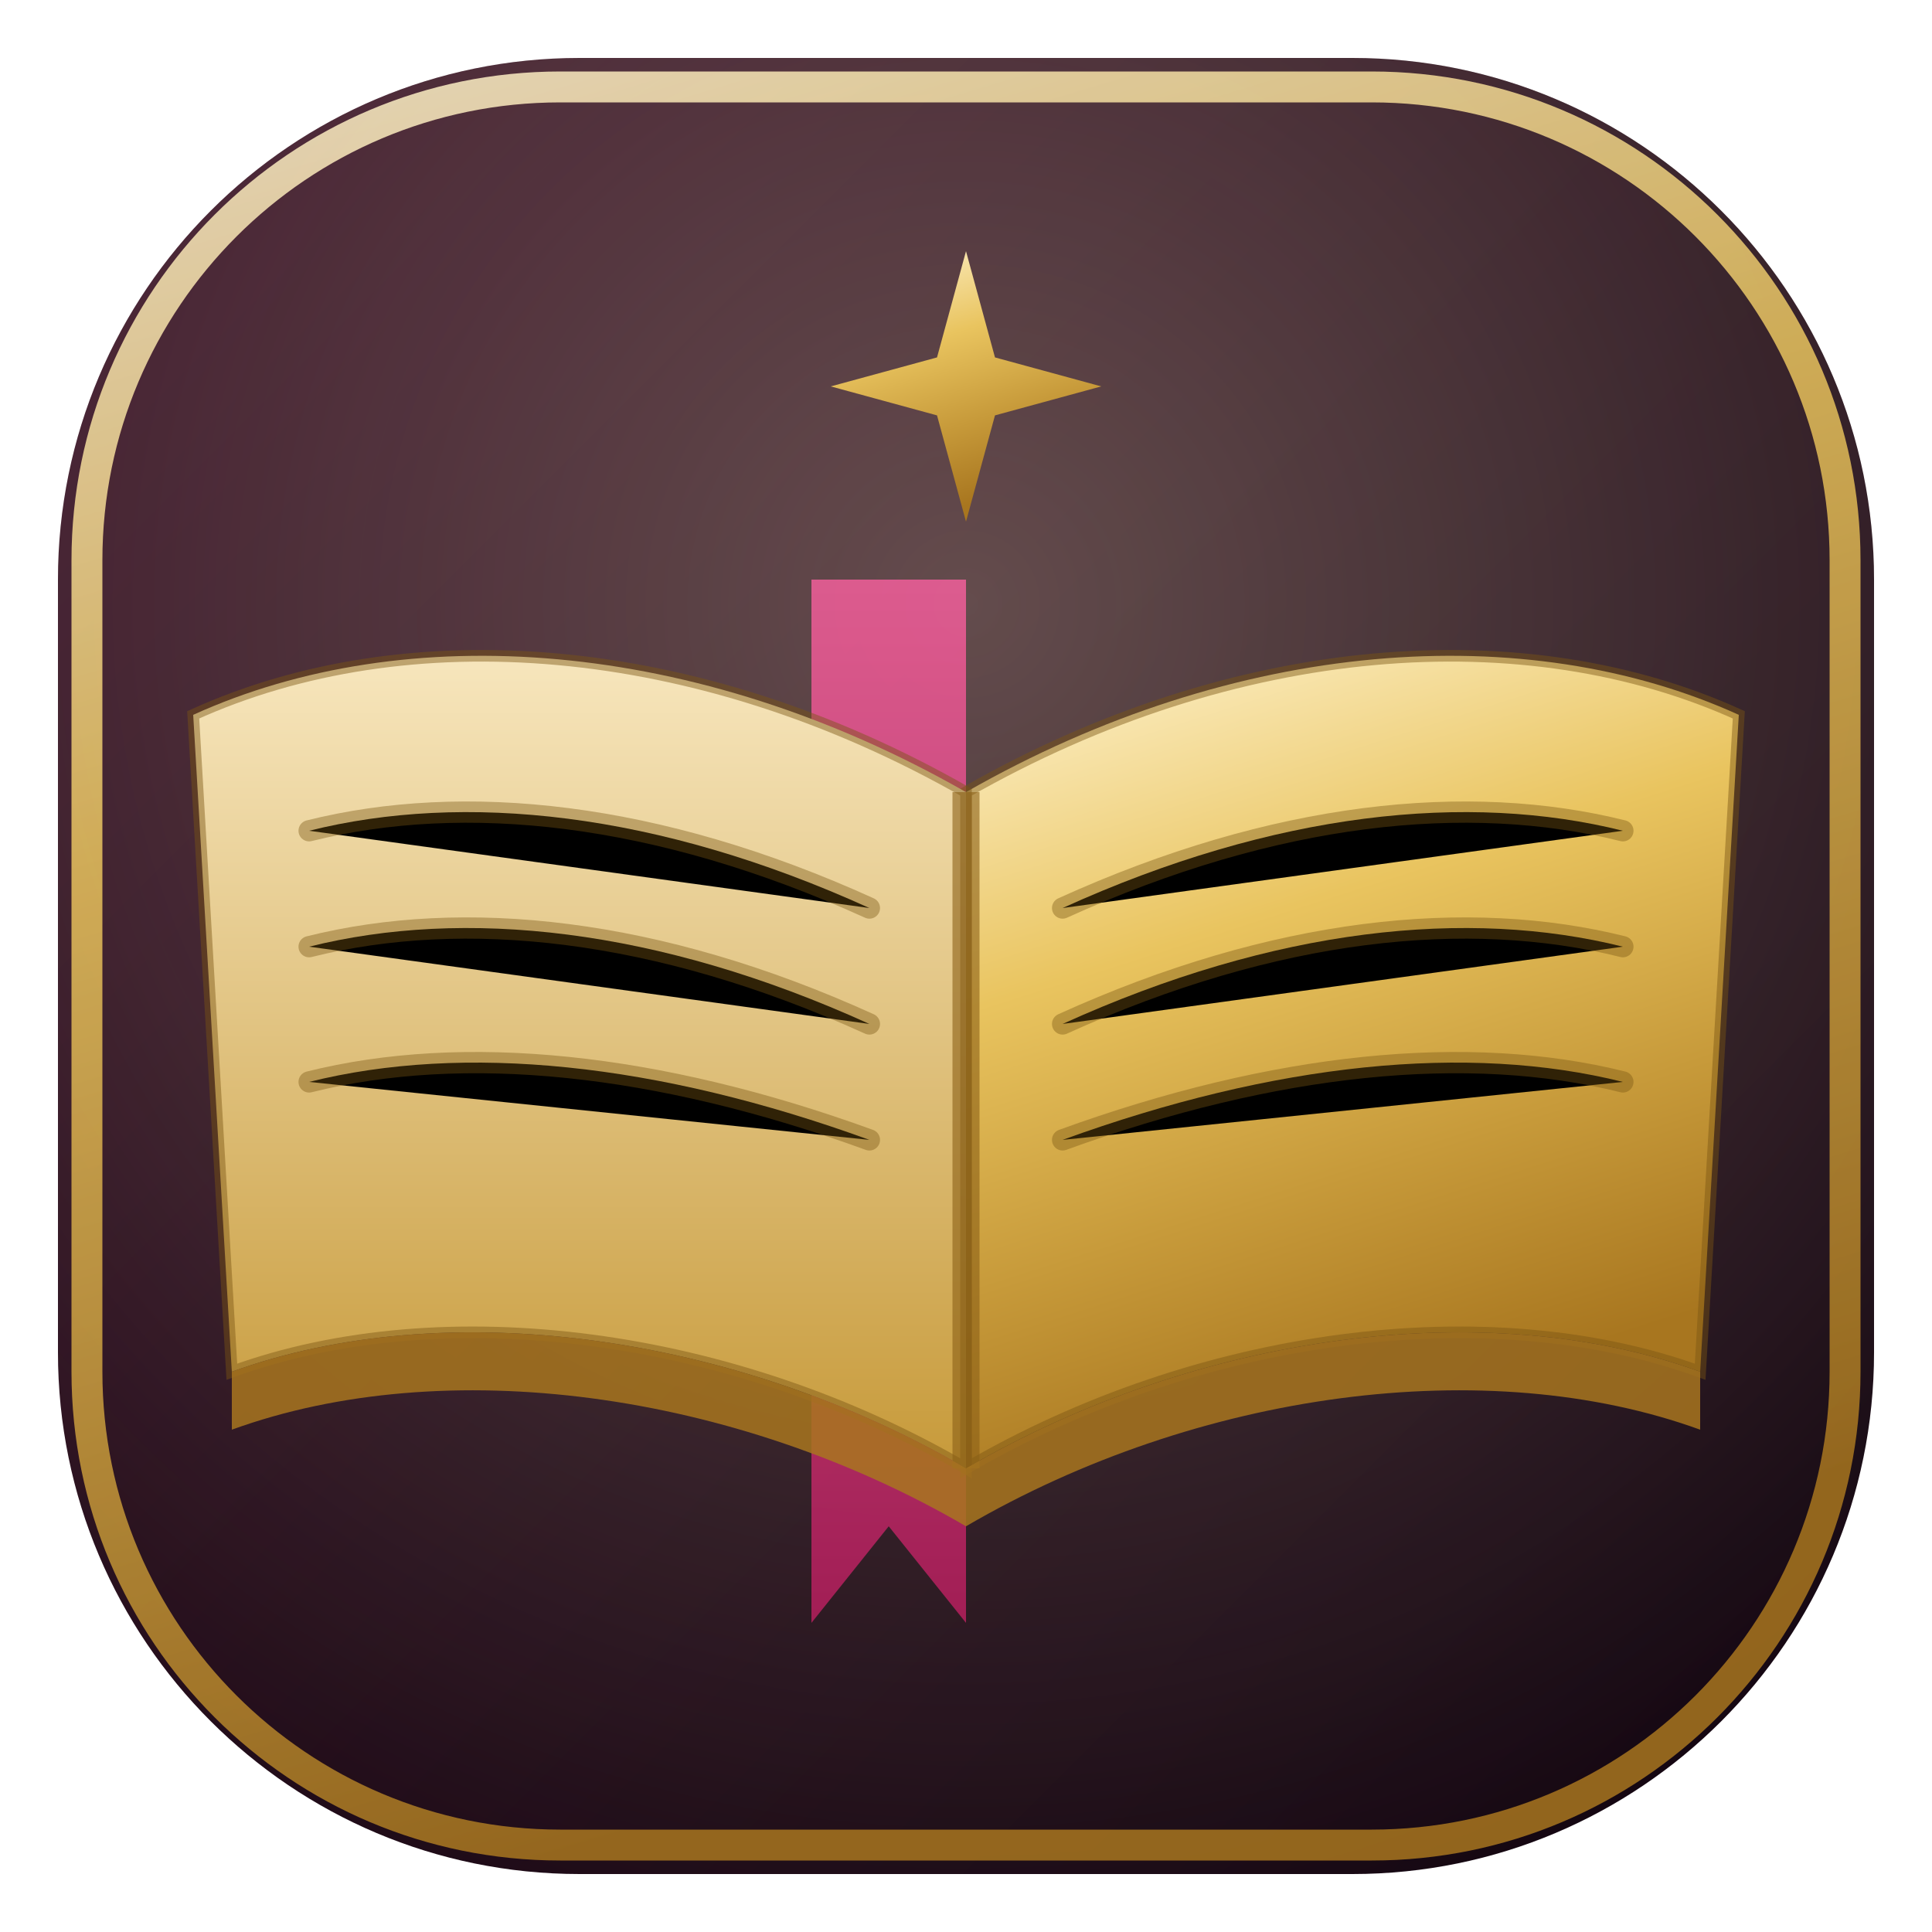
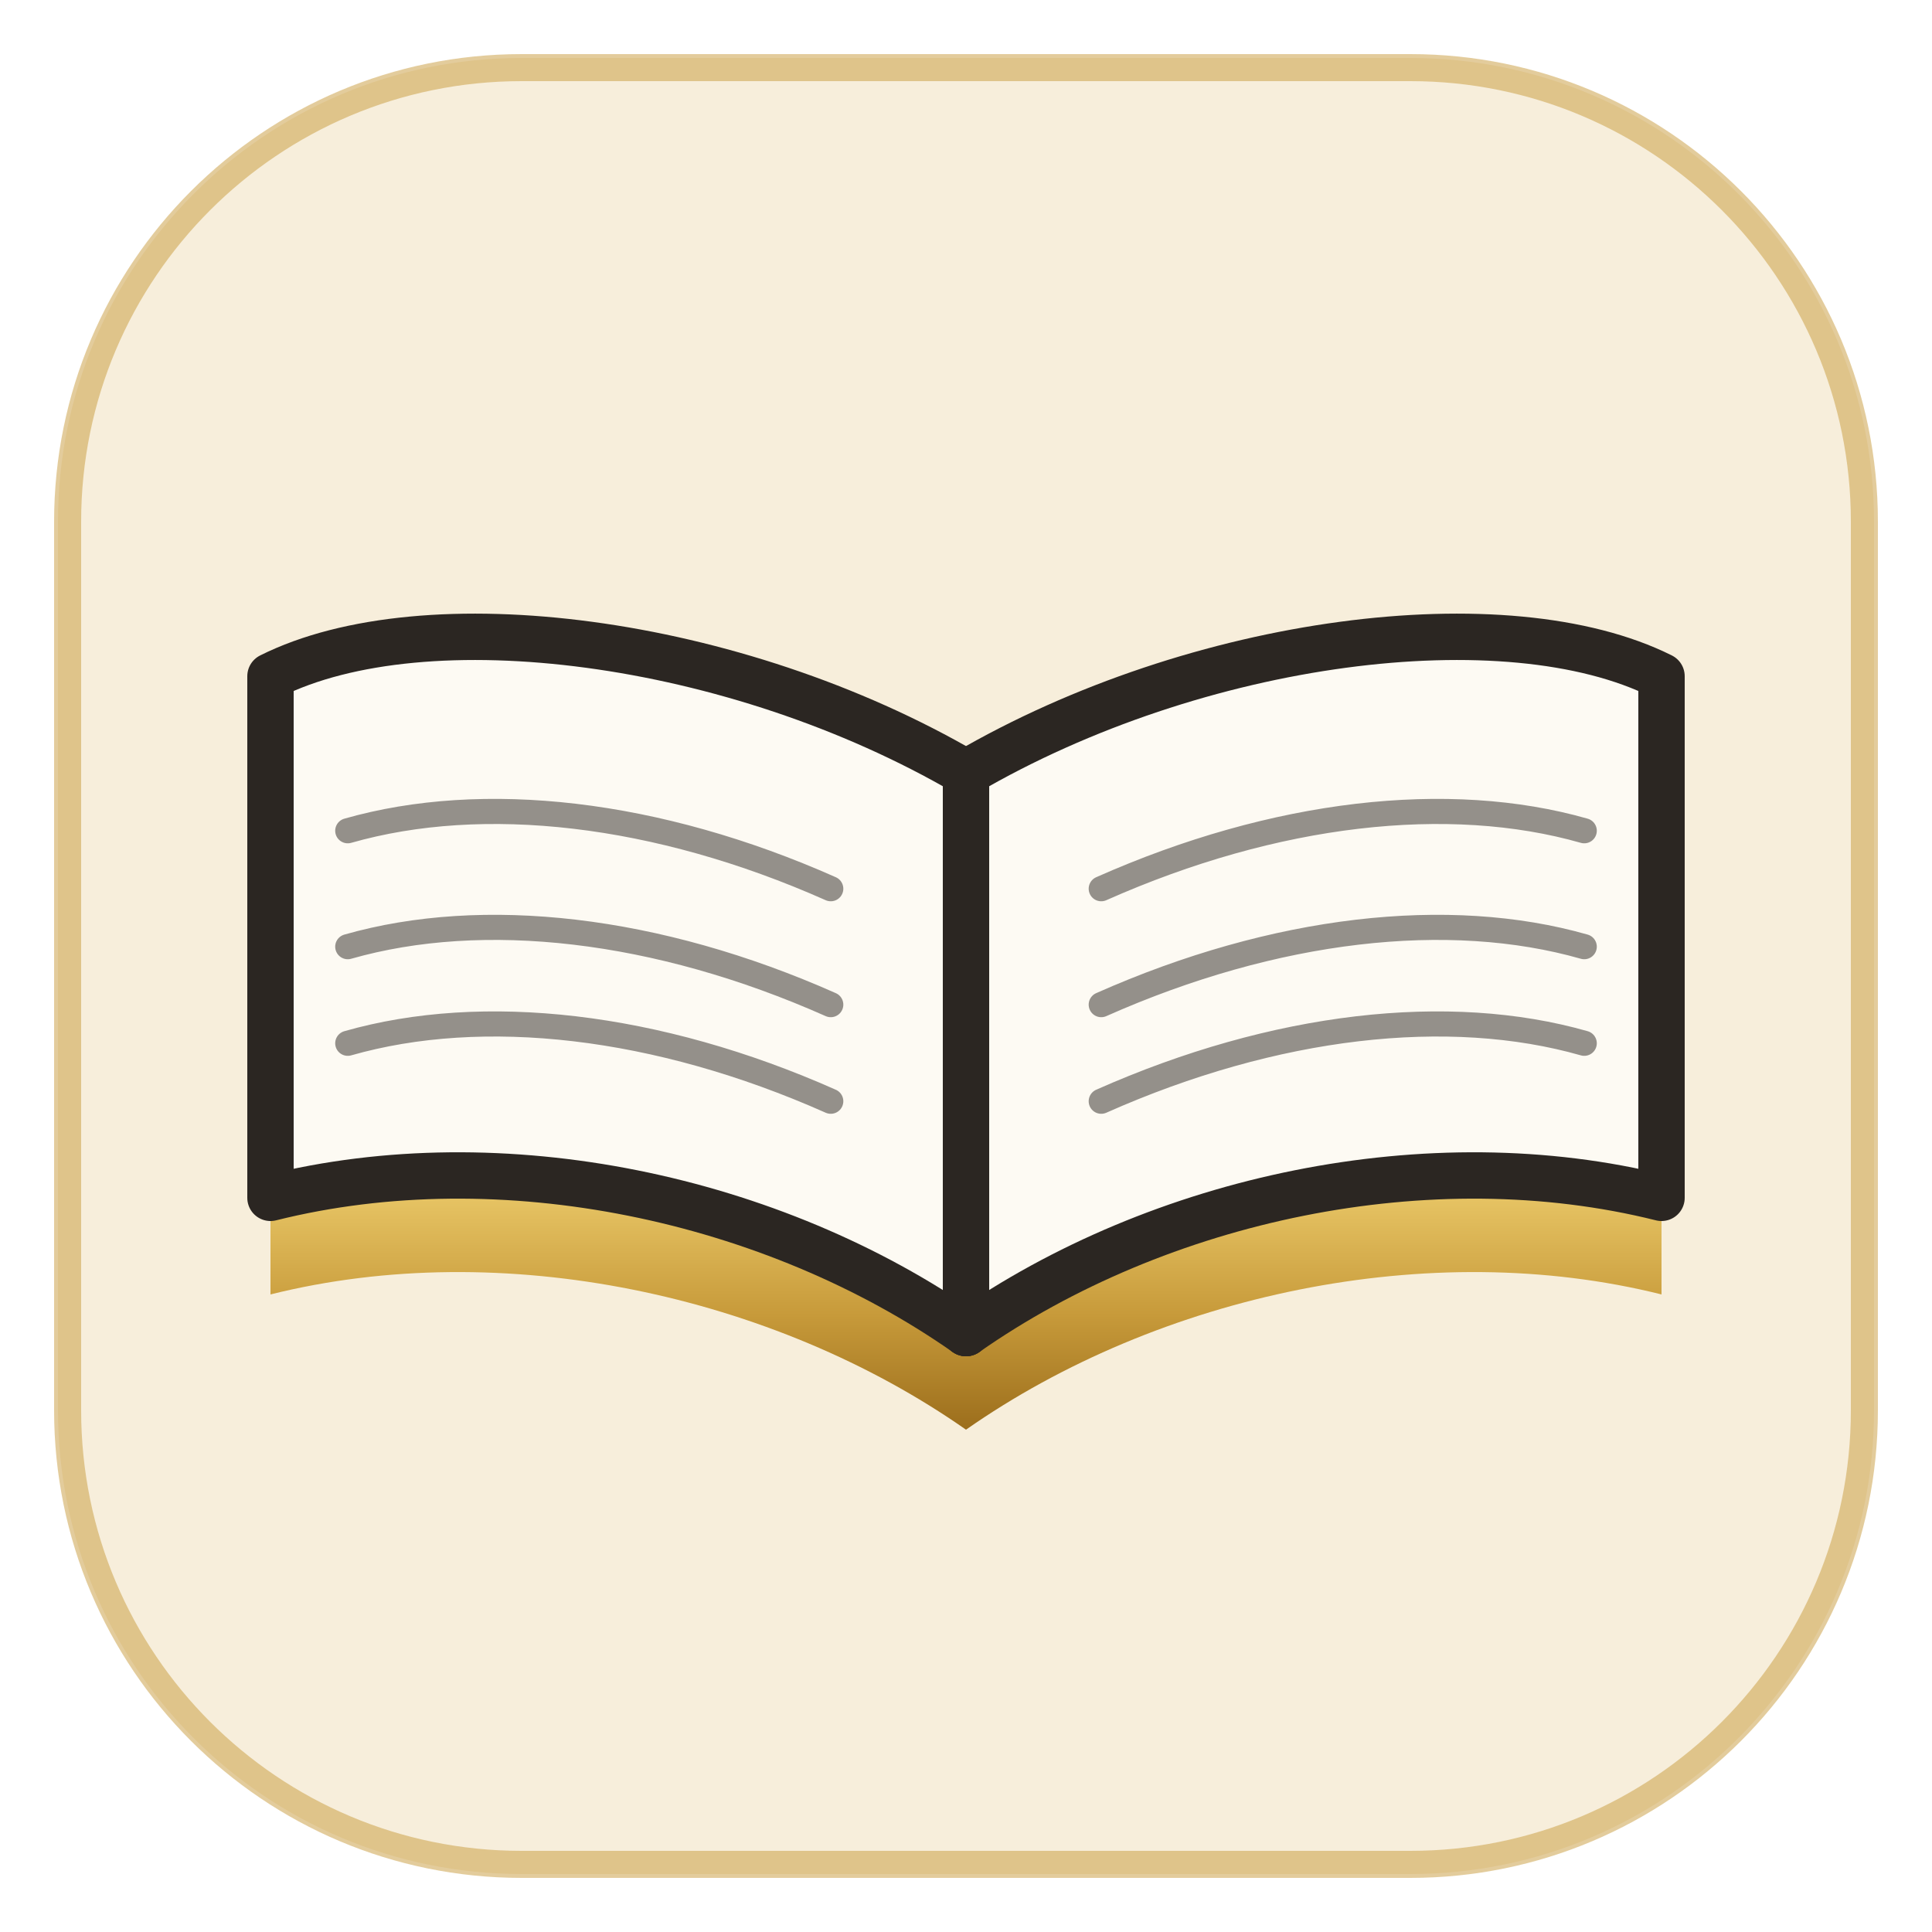
<svg xmlns="http://www.w3.org/2000/svg" width="100" height="100" viewBox="0 0 100 100">
  <defs>
-     <linearGradient id="logo-bg" x1="0" y1="0" x2="1" y2="1">
-       <stop offset="0" stop-color="#3a1228" />
-       <stop offset="0.5" stop-color="#230d1a" />
-       <stop offset="1" stop-color="#120610" />
+     <linearGradient id="logo-gold" x1="0" y1="0" x2="0" y2="1">
+       <stop offset="0" stop-color="#eccb6b" />
+       <stop offset="0.55" stop-color="#c79a3a" />
+       <stop offset="1" stop-color="#9c6e1c" />
    </linearGradient>
-     <linearGradient id="logo-foil" x1="0" y1="0" x2="0.3" y2="1">
-       <stop offset="0" stop-color="#fff4d2" />
-       <stop offset="0.4" stop-color="#e9c45f" />
-       <stop offset="0.72" stop-color="#c79a3a" />
-       <stop offset="1" stop-color="#a8761f" />
-     </linearGradient>
-     <linearGradient id="logo-foil-soft" x1="0" y1="0" x2="0" y2="1">
-       <stop offset="0" stop-color="#f7e6bd" />
-       <stop offset="1" stop-color="#c79a3a" />
-     </linearGradient>
-     <linearGradient id="logo-ribbon" x1="0" y1="0" x2="0" y2="1">
-       <stop offset="0" stop-color="#e25c92" />
-       <stop offset="1" stop-color="#a81f57" />
-     </linearGradient>
-     <radialGradient id="logo-glow" cx="0.5" cy="0.3" r="0.75">
-       <stop offset="0" stop-color="rgba(255,236,200,0.28)" />
-       <stop offset="1" stop-color="rgba(255,236,200,0)" />
-     </radialGradient>
  </defs>
-   <rect x="3" y="3" width="94" height="94" rx="27" fill="url(#logo-bg)" />
-   <rect x="3" y="3" width="94" height="94" rx="27" fill="url(#logo-glow)" />
-   <rect x="4.5" y="4.5" width="91" height="91" rx="24.5" fill="none" stroke="url(#logo-foil)" stroke-width="1.6" opacity="0.85" />
-   <path d="M50 30 L50 84 L46 79 L42 84 L42 30 Z" fill="url(#logo-ribbon)" opacity="0.95" />
-   <path d="M50 41 C 64 33, 79 32, 90 37 L 88 71 C 77 67, 62 69, 50 76 Z" fill="url(#logo-foil)" stroke="#7a5512" stroke-width="0.6" stroke-opacity="0.45" />
-   <path d="M50 41 C 36 33, 21 32, 10 37 L 12 71 C 23 67, 38 69, 50 76 Z" fill="url(#logo-foil-soft)" stroke="#7a5512" stroke-width="0.6" stroke-opacity="0.45" />
-   <g stroke="#7a5512" stroke-opacity="0.4" stroke-width="1.1" stroke-linecap="round">
-     <path d="M55 47 C 66 42, 76 41, 84 43" />
-     <path d="M55 53 C 66 48, 76 47, 84 49" />
-     <path d="M55 59 C 66 55, 76 54, 84 56" />
-     <path d="M45 47 C 34 42, 24 41, 16 43" />
-     <path d="M45 53 C 34 48, 24 47, 16 49" />
-     <path d="M45 59 C 34 55, 24 54, 16 56" />
-   </g>
-   <path d="M50 76 L50 41" stroke="#8a5f17" stroke-width="1.4" stroke-opacity="0.6" />
-   <path d="M50 76 C 38 69, 23 67, 12 71 L 12 74 C 23 70, 38 72, 50 79 C 62 72, 77 70, 88 74 L 88 71 C 77 67, 62 69, 50 76 Z" fill="#a8761f" opacity="0.85" />
-   <g transform="translate(50 20)" fill="url(#logo-foil)">
-     <path d="M0 -7 L1.5 -1.5 L7 0 L1.5 1.5 L0 7 L-1.5 1.5 L-7 0 L-1.5 -1.5 Z" />
+   <rect x="3" y="3" width="94" height="94" rx="24" fill="#f7eedb" />
+   <rect x="3.5" y="3.5" width="93" height="93" rx="23.5" fill="none" stroke="#c79a3a" stroke-width="1.4" opacity="0.5" />
+   <path d="M50 69 C 40 62, 26 59, 14 62 L14 67 C 26 64, 40 67, 50 74 C 60 67, 74 64, 86 67 L86 62 C 74 59, 60 62, 50 69 Z" fill="url(#logo-gold)" />
+   <path d="M50 40 C 62 33, 78 31, 86 35 L86 62 C 74 59, 60 62, 50 69 Z" fill="#fdfaf3" stroke="#2b2622" stroke-width="2.4" stroke-linejoin="round" />
+   <path d="M50 40 C 38 33, 22 31, 14 35 L14 62 C 26 59, 40 62, 50 69 Z" fill="#fdfaf3" stroke="#2b2622" stroke-width="2.4" stroke-linejoin="round" />
+   <path d="M50 40 L50 69" stroke="#2b2622" stroke-width="2.4" stroke-linecap="round" />
+   <g stroke="#2b2622" stroke-width="1.3" stroke-linecap="round" opacity="0.5" fill="none">
+     <path d="M43 46 C 34 42, 25 41, 18 43" />
+     <path d="M43 52 C 34 48, 25 47, 18 49" />
+     <path d="M43 57 C 34 53, 25 52, 18 54" />
+     <path d="M57 46 C 66 42, 75 41, 82 43" />
+     <path d="M57 52 C 66 48, 75 47, 82 49" />
+     <path d="M57 57 C 66 53, 75 52, 82 54" />
  </g>
</svg>
